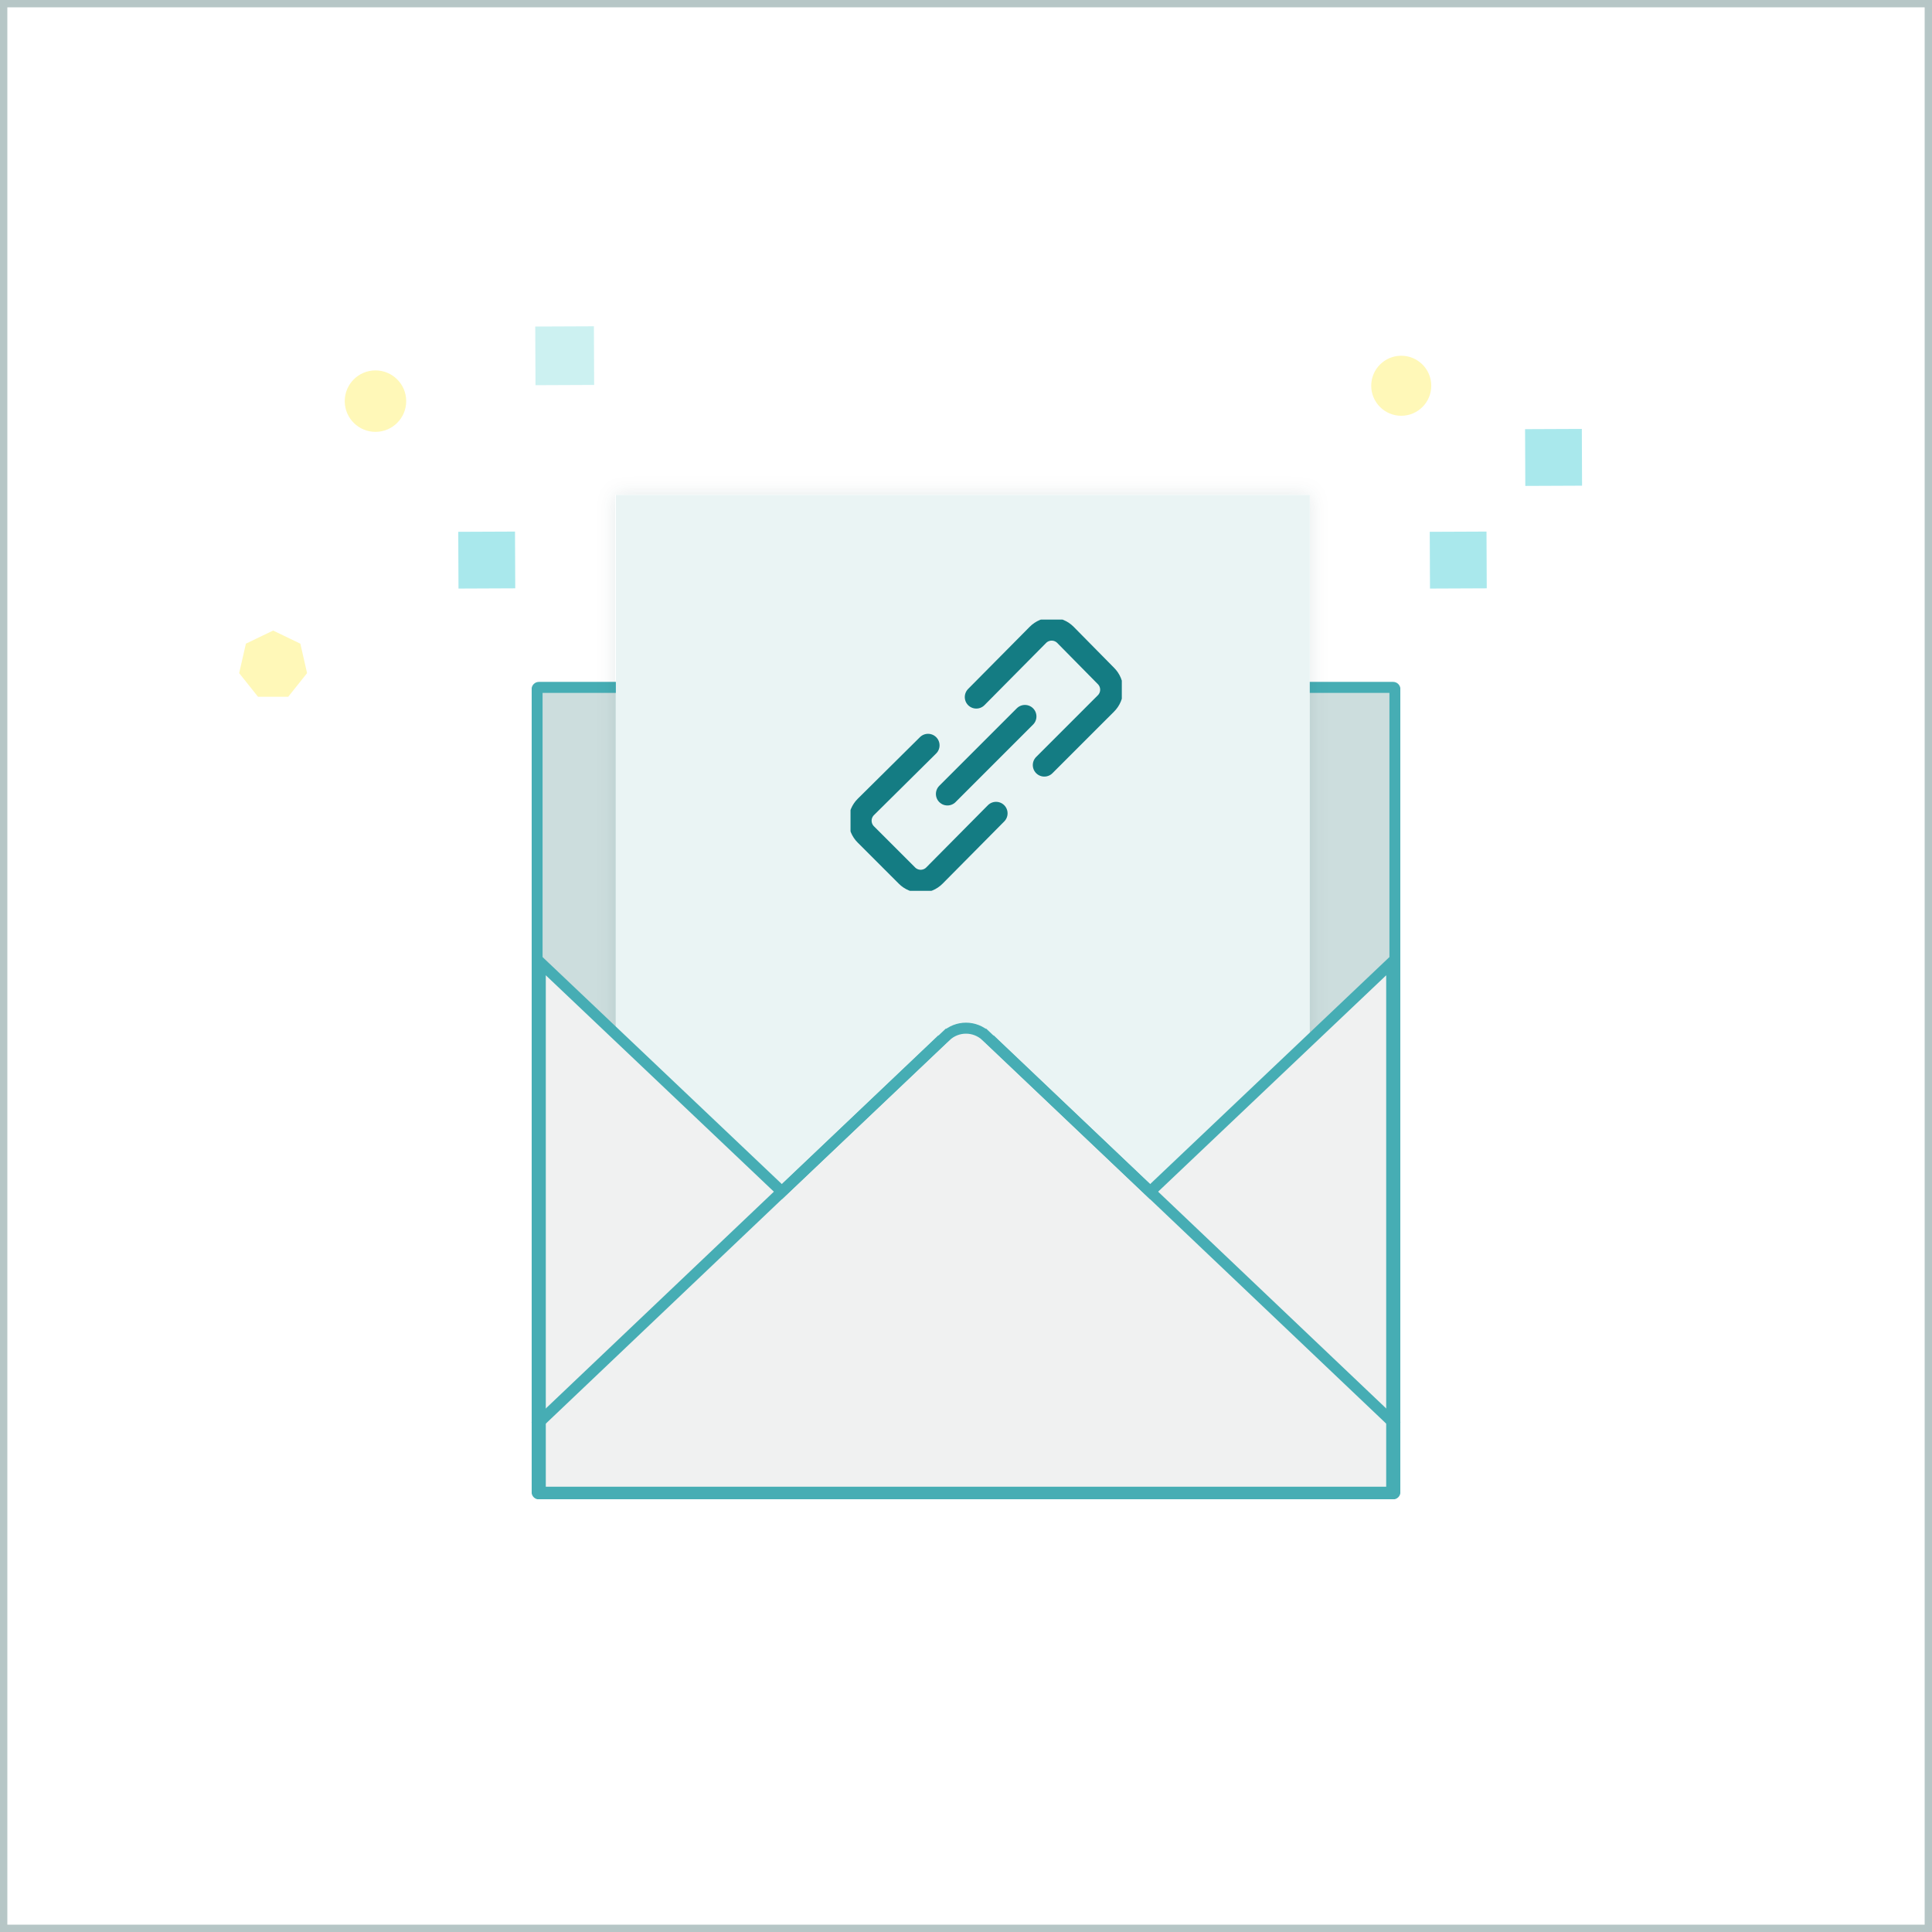
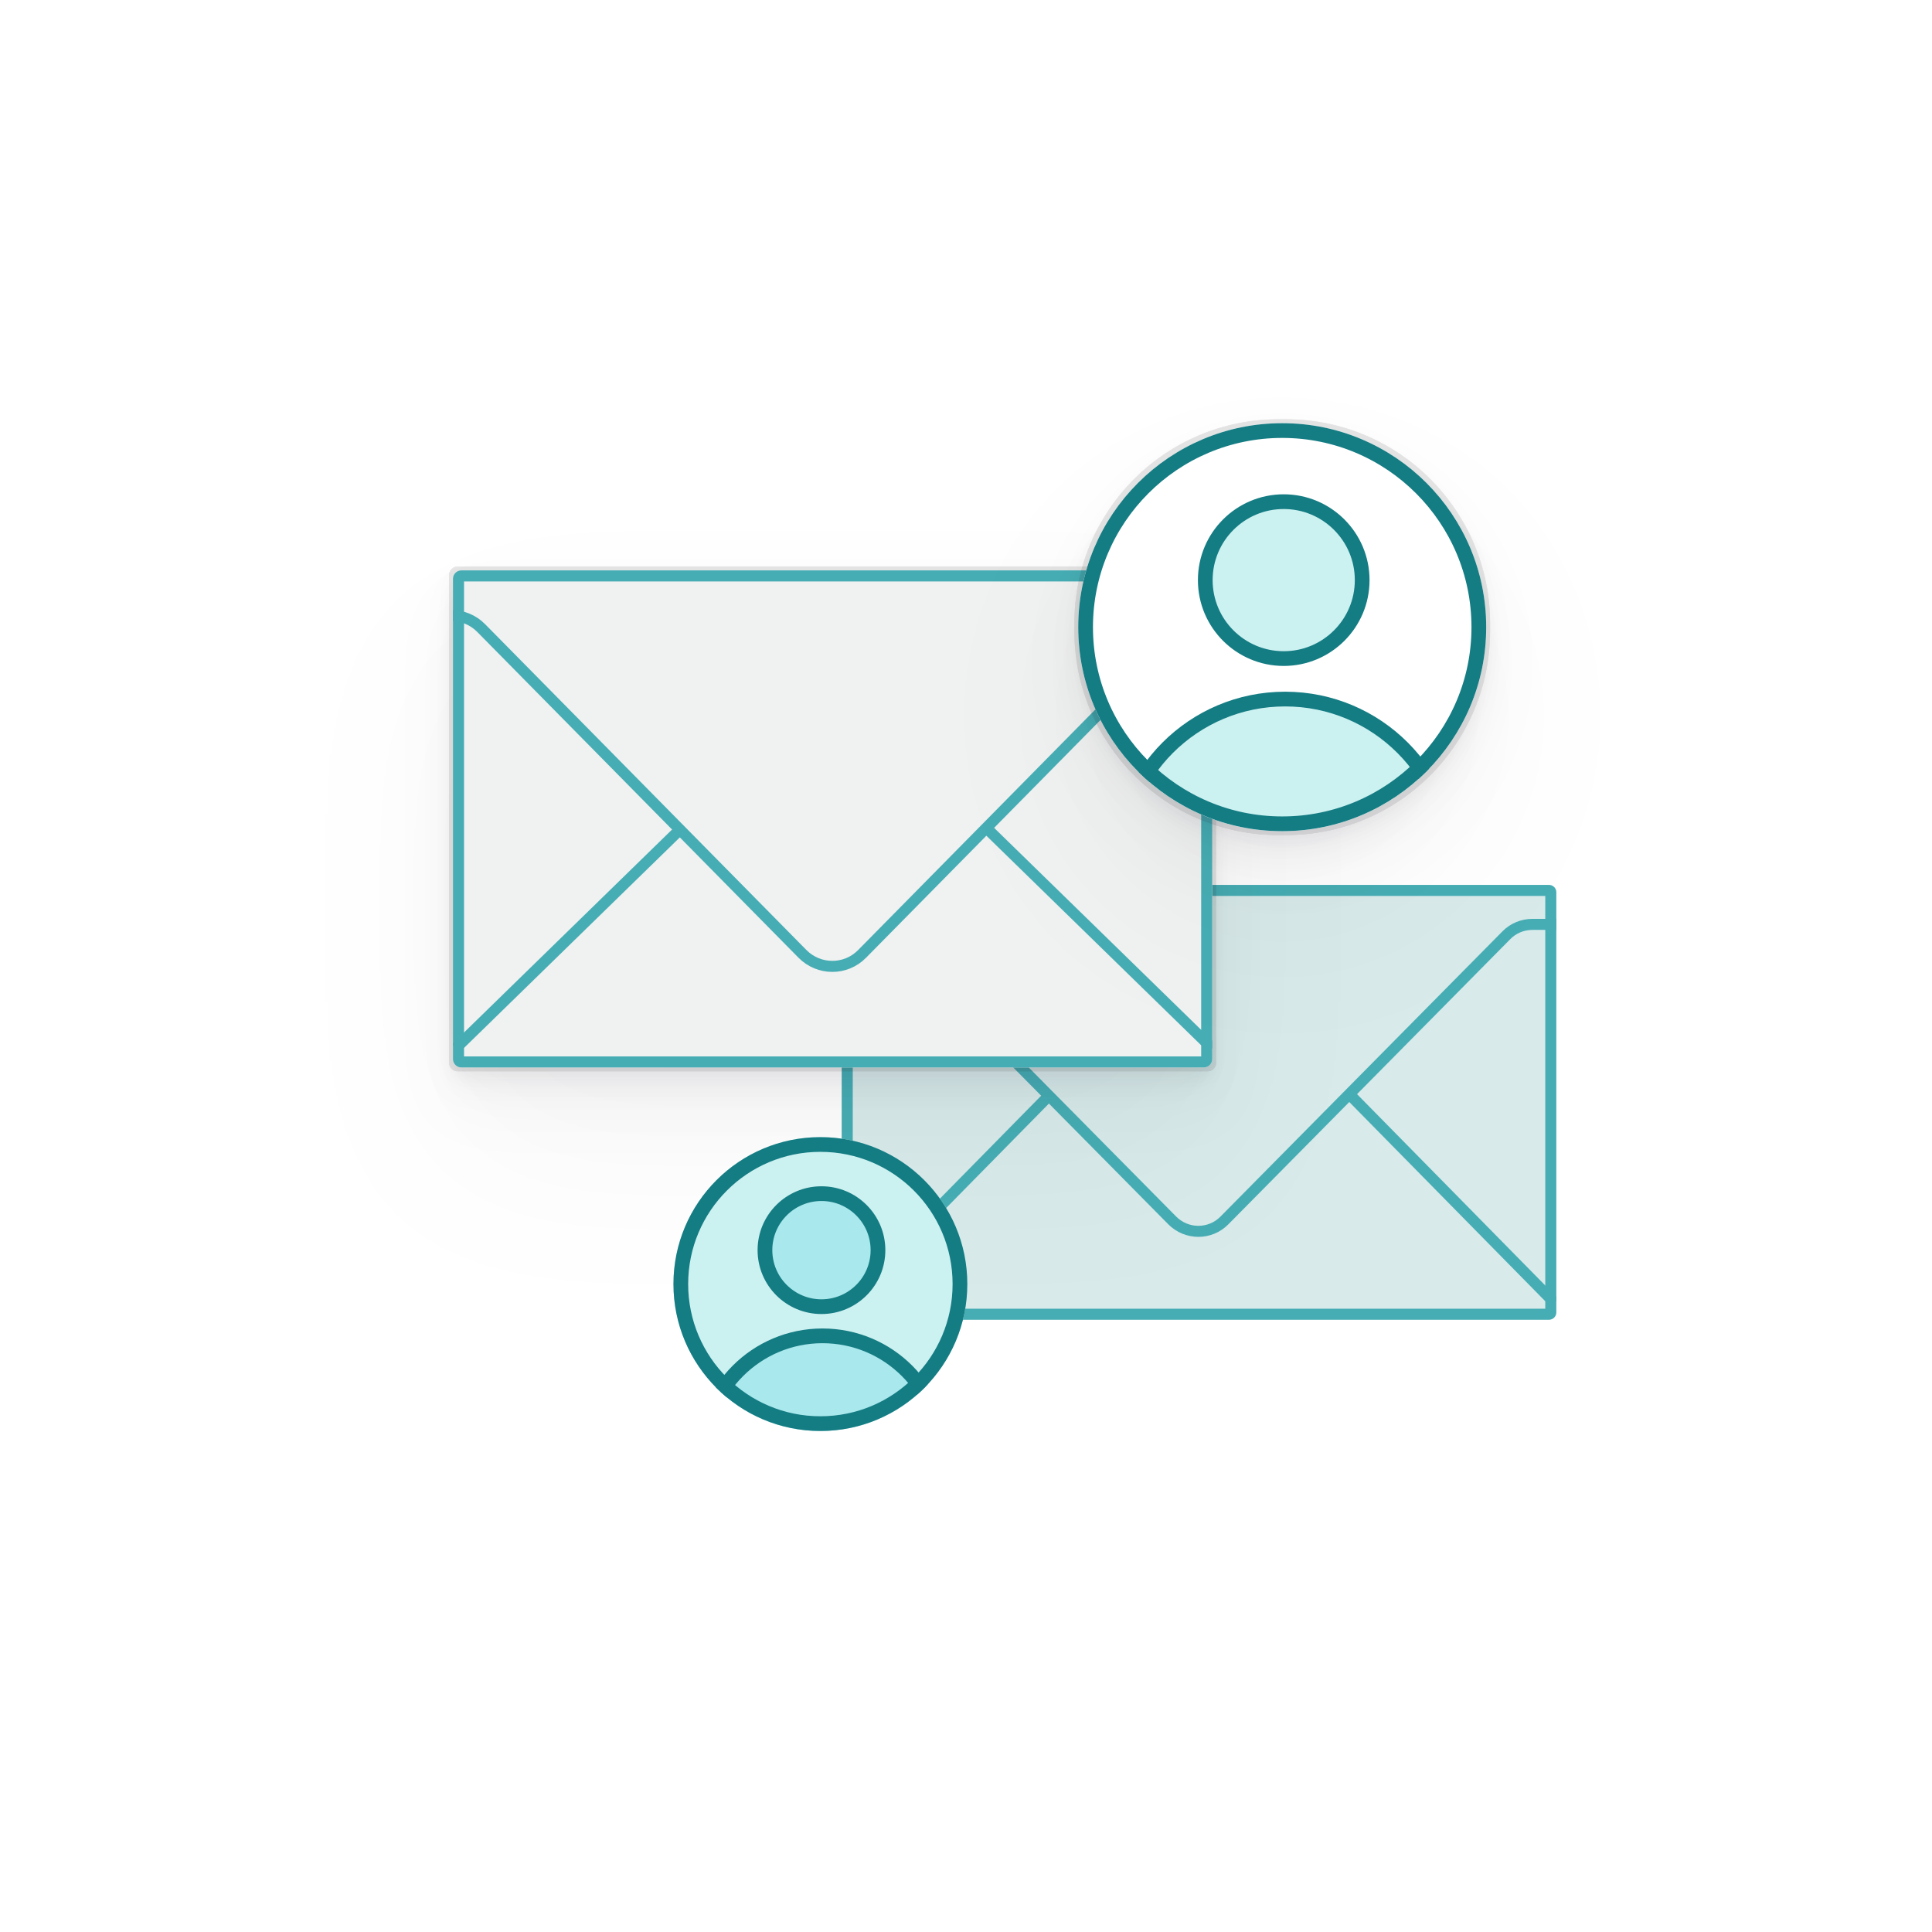
- <svg xmlns="http://www.w3.org/2000/svg" width="527" height="527" viewBox="0 0 527 527" fill="none">
-   <rect x="1" y="1" width="525" height="525" fill="white" />
-   <rect x="1" y="1" width="525" height="525" stroke="#B6C6C6" stroke-width="2" />
-   <g clip-path="url(#clip0_198_3107)">
-     <mask id="path-2-inside-1_198_3107" fill="white">
-       <rect x="145" y="186" width="237" height="223" rx="2" />
+ <svg xmlns="http://www.w3.org/2000/svg" width="525" height="525" viewBox="0 0 525 525" fill="none">
+   <rect width="525" height="525" fill="white" />
+   <g clip-path="url(#clip0_198_196)">
+     <mask id="path-1-inside-1_198_196" fill="white">
+       <rect x="228.727" y="240.465" width="194.184" height="118.159" rx="2.001" />
    </mask>
-     <rect x="145" y="186" width="237" height="223" rx="2" fill="#CCDDDD" stroke="#46ADB4" stroke-width="6" mask="url(#path-2-inside-1_198_3107)" />
-     <g filter="url(#filter0_d_198_3107)">
-       <rect width="189.271" height="244" transform="translate(168 135)" fill="#EAF4F4" />
+     <rect x="228.727" y="240.465" width="194.184" height="118.159" rx="2.001" fill="#D8EAEA" />
+     <path d="M432.614 241.187C432.614 246.711 428.136 251.19 422.611 251.19H416.434C413.761 251.19 411.237 252.222 409.358 254.122C397.36 266.258 351.358 312.792 332.714 331.65C328.799 335.611 322.435 335.578 318.52 331.618L241.946 254.16C240.067 252.259 237.505 251.19 234.833 251.19H228.655C223.131 251.19 218.652 246.711 218.652 241.187V226.651C218.652 221.127 223.131 216.648 228.655 216.648H422.611C428.136 216.648 432.614 221.127 432.614 226.651V241.187Z" stroke="#46ADB4" stroke-width="3" />
+     <path d="M285.06 297.713L229.645 354.044" stroke="#46ADB4" stroke-width="3" />
+     <path d="M367.037 297.713L422.453 354.044" stroke="#46ADB4" stroke-width="3" />
+   </g>
+   <rect x="228.727" y="240.465" width="194.184" height="118.159" rx="2.001" stroke="#46ADB4" stroke-width="6" mask="url(#path-1-inside-1_198_196)" />
+   <g filter="url(#filter0_ddddd_198_196)">
+     <g clip-path="url(#clip1_198_196)">
+       <mask id="path-5-inside-2_198_196" fill="white">
+         <rect x="123.094" y="155" width="206.312" height="135.067" rx="2.281" />
+       </mask>
+       <rect x="123.094" y="155" width="206.312" height="135.067" rx="2.281" fill="#F0F1F1" />
+       <path d="M348.143 155.856C348.143 162.155 343.037 167.261 336.738 167.261H329.703C326.65 167.261 323.768 168.442 321.624 170.615C307.944 184.488 255.51 237.663 234.247 259.226C229.781 263.755 222.509 263.718 218.043 259.188L130.745 170.658C128.601 168.485 125.676 167.261 122.624 167.261H115.589C109.29 167.261 104.184 162.155 104.184 155.856V139.182C104.184 132.884 109.29 127.777 115.589 127.777H336.738C343.037 127.777 348.143 132.884 348.143 139.182V155.856Z" stroke="#46ADB4" stroke-width="3" />
+       <path d="M184.687 225.502L123.832 284.872" stroke="#46ADB4" stroke-width="3" />
+       <path d="M268.548 225.502L329.402 284.872" stroke="#46ADB4" stroke-width="3" />
    </g>
-     <g clip-path="url(#clip1_198_3107)">
-       <path d="M379.619 262.542V407.034H147.379V262.542L212.248 324.088L213.281 325.068L214.313 324.088L257.975 282.662L256.943 281.573L257.975 282.662C261.072 279.724 265.926 279.724 269.022 282.662L270.054 281.573L269.022 282.662L312.684 324.088L313.717 325.068L314.749 324.088L379.619 262.542Z" fill="#F0F1F1" stroke="#46ADB4" stroke-width="3" stroke-miterlimit="10" />
-       <path d="M146 389L257 283.5" stroke="#46ADB4" stroke-width="3" stroke-miterlimit="10" />
-       <path d="M381 389L270 283.5" stroke="#46ADB4" stroke-width="3" stroke-miterlimit="10" />
+     <rect x="123.094" y="155" width="206.312" height="135.067" rx="2.281" stroke="#46ADB4" stroke-width="6" mask="url(#path-5-inside-2_198_196)" />
+   </g>
+   <g clip-path="url(#clip2_198_196)">
+     <rect x="183" y="309" width="79.857" height="79.857" rx="39.929" fill="#CCF1F1" />
+     <path d="M223.224 355.074C231.706 355.074 238.581 348.198 238.581 339.717C238.581 331.235 231.706 324.359 223.224 324.359C214.743 324.359 207.867 331.235 207.867 339.717C207.867 348.198 214.743 355.074 223.224 355.074Z" fill="#A9E8EC" stroke="#147C83" stroke-width="4" stroke-linecap="round" stroke-linejoin="round" />
+     <path d="M223.5 428C241.449 428 256 413.449 256 395.5C256 377.551 241.449 363 223.5 363C205.551 363 191 377.551 191 395.5C191 413.449 205.551 428 223.5 428Z" fill="#A9E8EC" stroke="#147C83" stroke-width="4" stroke-linecap="round" stroke-linejoin="round" />
+   </g>
+   <rect x="185" y="311" width="75.857" height="75.857" rx="37.929" stroke="#147C83" stroke-width="4" />
+   <g filter="url(#filter1_ddddd_198_196)">
+     <g clip-path="url(#clip3_198_196)">
+       <rect x="293" y="115" width="110.857" height="110.857" rx="55.429" fill="white" />
+       <path d="M348.838 178.96C360.612 178.96 370.157 169.415 370.157 157.641C370.157 145.867 360.612 136.322 348.838 136.322C337.064 136.322 327.52 145.867 327.52 157.641C327.52 169.415 337.064 178.96 348.838 178.96Z" fill="#CCF1F1" stroke="#147C83" stroke-width="4" stroke-linecap="round" stroke-linejoin="round" />
+       <path d="M349.222 280.195C374.139 280.195 394.338 259.996 394.338 235.079C394.338 210.162 374.139 189.963 349.222 189.963C324.305 189.963 304.105 210.162 304.105 235.079C304.105 259.996 324.305 280.195 349.222 280.195Z" fill="#CCF1F1" stroke="#147C83" stroke-width="4" stroke-linecap="round" stroke-linejoin="round" />
    </g>
-     <g clip-path="url(#clip2_198_3107)">
-       <path d="M253.147 203.305L236.18 220.114C235.684 220.605 235.291 221.19 235.023 221.834C234.754 222.478 234.616 223.169 234.616 223.867C234.616 224.565 234.754 225.256 235.023 225.9C235.291 226.544 235.684 227.128 236.18 227.62L247.385 238.825C247.877 239.321 248.461 239.714 249.105 239.982C249.749 240.251 250.44 240.389 251.138 240.389C251.836 240.389 252.527 240.251 253.171 239.982C253.815 239.714 254.4 239.321 254.891 238.825L271.7 221.858" stroke="#147C83" stroke-width="6.28" stroke-linecap="round" stroke-linejoin="round" />
-       <path d="M284.861 208.693L301.67 191.885C302.165 191.393 302.558 190.809 302.827 190.164C303.095 189.52 303.233 188.829 303.233 188.132C303.233 187.434 303.095 186.743 302.827 186.099C302.558 185.455 302.165 184.87 301.67 184.379L290.622 173.173C290.131 172.678 289.546 172.284 288.902 172.016C288.258 171.748 287.567 171.61 286.87 171.61C286.172 171.61 285.481 171.748 284.837 172.016C284.193 172.284 283.608 172.678 283.117 173.173L266.308 190.14" stroke="#147C83" stroke-width="6.28" stroke-linecap="round" stroke-linejoin="round" />
-       <path d="M279.574 195.428L258.431 216.57" stroke="#147C83" stroke-width="6.28" stroke-linecap="round" stroke-linejoin="round" />
-     </g>
+     <rect x="295" y="117" width="106.857" height="106.857" rx="53.429" stroke="#147C83" stroke-width="4" />
  </g>
-   <path d="M74.5 172L81.927 175.577L83.762 183.614L78.622 190.059H70.378L65.238 183.614L67.073 175.577L74.5 172Z" fill="#FFF8B8" />
-   <rect width="15.48" height="15.48" transform="matrix(0.999991 -0.00427808 0.00426504 0.999991 390 145.066)" fill="#A9E8EC" />
-   <rect width="15.48" height="15.48" transform="matrix(0.999991 -0.00427808 0.00426504 0.999991 416 117.066)" fill="#A9E8EC" />
-   <rect width="15.48" height="15.48" transform="matrix(0.999991 -0.00427808 0.00426504 0.999991 125 145.066)" fill="#A9E8EC" />
-   <rect width="16.378" height="16.378" rx="8.189" transform="matrix(0.999991 -0.00427808 0.00426504 0.999991 374 97.0703)" fill="#FFF8B8" />
-   <rect width="16.766" height="16.766" rx="8.383" transform="matrix(0.999991 -0.00427808 0.00426504 0.999991 94 101.072)" fill="#FFF8B8" />
-   <rect width="16" height="16" transform="matrix(0.999991 -0.00427808 0.00426504 0.999991 146 89.0685)" fill="#CCF1F1" />
  <defs>
-     <filter id="filter0_d_198_3107" x="162.9" y="129.9" width="199.471" height="254.2" filterUnits="userSpaceOnUse" color-interpolation-filters="sRGB">
+     <filter id="filter0_ddddd_198_196" x="75.094" y="131" width="302.312" height="231.067" filterUnits="userSpaceOnUse" color-interpolation-filters="sRGB">
      <feFlood flood-opacity="0" result="BackgroundImageFix" />
      <feColorMatrix in="SourceAlpha" type="matrix" values="0 0 0 0 0 0 0 0 0 0 0 0 0 0 0 0 0 0 127 0" result="hardAlpha" />
+       <feOffset dy="2" />
+       <feGaussianBlur stdDeviation="2" />
+       <feColorMatrix type="matrix" values="0 0 0 0 0.071 0 0 0 0 0.071 0 0 0 0 0.09 0 0 0 0.04 0" />
+       <feBlend mode="normal" in2="BackgroundImageFix" result="effect1_dropShadow_198_196" />
+       <feColorMatrix in="SourceAlpha" type="matrix" values="0 0 0 0 0 0 0 0 0 0 0 0 0 0 0 0 0 0 127 0" result="hardAlpha" />
+       <feOffset dy="5" />
+       <feGaussianBlur stdDeviation="4" />
+       <feColorMatrix type="matrix" values="0 0 0 0 0.071 0 0 0 0 0.071 0 0 0 0 0.09 0 0 0 0.04 0" />
+       <feBlend mode="normal" in2="effect1_dropShadow_198_196" result="effect2_dropShadow_198_196" />
+       <feColorMatrix in="SourceAlpha" type="matrix" values="0 0 0 0 0 0 0 0 0 0 0 0 0 0 0 0 0 0 127 0" result="hardAlpha" />
+       <feOffset dy="10" />
+       <feGaussianBlur stdDeviation="9" />
+       <feColorMatrix type="matrix" values="0 0 0 0 0.071 0 0 0 0 0.071 0 0 0 0 0.09 0 0 0 0.03 0" />
+       <feBlend mode="normal" in2="effect2_dropShadow_198_196" result="effect3_dropShadow_198_196" />
+       <feColorMatrix in="SourceAlpha" type="matrix" values="0 0 0 0 0 0 0 0 0 0 0 0 0 0 0 0 0 0 127 0" result="hardAlpha" />
+       <feOffset dy="24" />
+       <feGaussianBlur stdDeviation="24" />
+       <feColorMatrix type="matrix" values="0 0 0 0 0.071 0 0 0 0 0.071 0 0 0 0 0.09 0 0 0 0.03 0" />
+       <feBlend mode="normal" in2="effect3_dropShadow_198_196" result="effect4_dropShadow_198_196" />
+       <feColorMatrix in="SourceAlpha" type="matrix" values="0 0 0 0 0 0 0 0 0 0 0 0 0 0 0 0 0 0 127 0" result="hardAlpha" />
+       <feMorphology radius="1" operator="dilate" in="SourceAlpha" result="effect5_dropShadow_198_196" />
      <feOffset />
-       <feGaussianBlur stdDeviation="2.55" />
-       <feComposite in2="hardAlpha" operator="out" />
-       <feColorMatrix type="matrix" values="0 0 0 0 0 0 0 0 0 0.172 0 0 0 0 0.183 0 0 0 0.1 0" />
-       <feBlend mode="normal" in2="BackgroundImageFix" result="effect1_dropShadow_198_3107" />
-       <feBlend mode="normal" in="SourceGraphic" in2="effect1_dropShadow_198_3107" result="shape" />
+       <feColorMatrix type="matrix" values="0 0 0 0 0.071 0 0 0 0 0.071 0 0 0 0 0.09 0 0 0 0.1 0" />
+       <feBlend mode="normal" in2="effect4_dropShadow_198_196" result="effect5_dropShadow_198_196" />
+       <feBlend mode="normal" in="SourceGraphic" in2="effect5_dropShadow_198_196" result="shape" />
    </filter>
-     <clipPath id="clip0_198_3107">
-       <rect width="237" height="292" fill="white" transform="translate(145 117)" />
+     <filter id="filter1_ddddd_198_196" x="245" y="91" width="206.857" height="206.857" filterUnits="userSpaceOnUse" color-interpolation-filters="sRGB">
+       <feFlood flood-opacity="0" result="BackgroundImageFix" />
+       <feColorMatrix in="SourceAlpha" type="matrix" values="0 0 0 0 0 0 0 0 0 0 0 0 0 0 0 0 0 0 127 0" result="hardAlpha" />
+       <feOffset dy="2" />
+       <feGaussianBlur stdDeviation="2" />
+       <feColorMatrix type="matrix" values="0 0 0 0 0.071 0 0 0 0 0.071 0 0 0 0 0.09 0 0 0 0.04 0" />
+       <feBlend mode="normal" in2="BackgroundImageFix" result="effect1_dropShadow_198_196" />
+       <feColorMatrix in="SourceAlpha" type="matrix" values="0 0 0 0 0 0 0 0 0 0 0 0 0 0 0 0 0 0 127 0" result="hardAlpha" />
+       <feOffset dy="5" />
+       <feGaussianBlur stdDeviation="4" />
+       <feColorMatrix type="matrix" values="0 0 0 0 0.071 0 0 0 0 0.071 0 0 0 0 0.09 0 0 0 0.04 0" />
+       <feBlend mode="normal" in2="effect1_dropShadow_198_196" result="effect2_dropShadow_198_196" />
+       <feColorMatrix in="SourceAlpha" type="matrix" values="0 0 0 0 0 0 0 0 0 0 0 0 0 0 0 0 0 0 127 0" result="hardAlpha" />
+       <feOffset dy="10" />
+       <feGaussianBlur stdDeviation="9" />
+       <feColorMatrix type="matrix" values="0 0 0 0 0.071 0 0 0 0 0.071 0 0 0 0 0.09 0 0 0 0.03 0" />
+       <feBlend mode="normal" in2="effect2_dropShadow_198_196" result="effect3_dropShadow_198_196" />
+       <feColorMatrix in="SourceAlpha" type="matrix" values="0 0 0 0 0 0 0 0 0 0 0 0 0 0 0 0 0 0 127 0" result="hardAlpha" />
+       <feOffset dy="24" />
+       <feGaussianBlur stdDeviation="24" />
+       <feColorMatrix type="matrix" values="0 0 0 0 0.071 0 0 0 0 0.071 0 0 0 0 0.09 0 0 0 0.03 0" />
+       <feBlend mode="normal" in2="effect3_dropShadow_198_196" result="effect4_dropShadow_198_196" />
+       <feColorMatrix in="SourceAlpha" type="matrix" values="0 0 0 0 0 0 0 0 0 0 0 0 0 0 0 0 0 0 127 0" result="hardAlpha" />
+       <feMorphology radius="1" operator="dilate" in="SourceAlpha" result="effect5_dropShadow_198_196" />
+       <feOffset />
+       <feColorMatrix type="matrix" values="0 0 0 0 0.071 0 0 0 0 0.071 0 0 0 0 0.09 0 0 0 0.1 0" />
+       <feBlend mode="normal" in2="effect4_dropShadow_198_196" result="effect5_dropShadow_198_196" />
+       <feBlend mode="normal" in="SourceGraphic" in2="effect5_dropShadow_198_196" result="shape" />
+     </filter>
+     <clipPath id="clip0_198_196">
+       <rect x="228.727" y="240.465" width="194.184" height="118.159" rx="2.001" fill="white" />
    </clipPath>
-     <clipPath id="clip1_198_3107">
-       <rect width="237.002" height="152.415" fill="white" transform="translate(145 257)" />
+     <clipPath id="clip1_198_196">
+       <rect x="123.094" y="155" width="206.312" height="135.067" rx="2.281" fill="white" />
    </clipPath>
-     <clipPath id="clip2_198_3107">
-       <rect width="74" height="74" fill="white" transform="translate(232 169)" />
+     <clipPath id="clip2_198_196">
+       <rect x="183" y="309" width="79.857" height="79.857" rx="39.929" fill="white" />
+     </clipPath>
+     <clipPath id="clip3_198_196">
+       <rect x="293" y="115" width="110.857" height="110.857" rx="55.429" fill="white" />
    </clipPath>
  </defs>
</svg>
